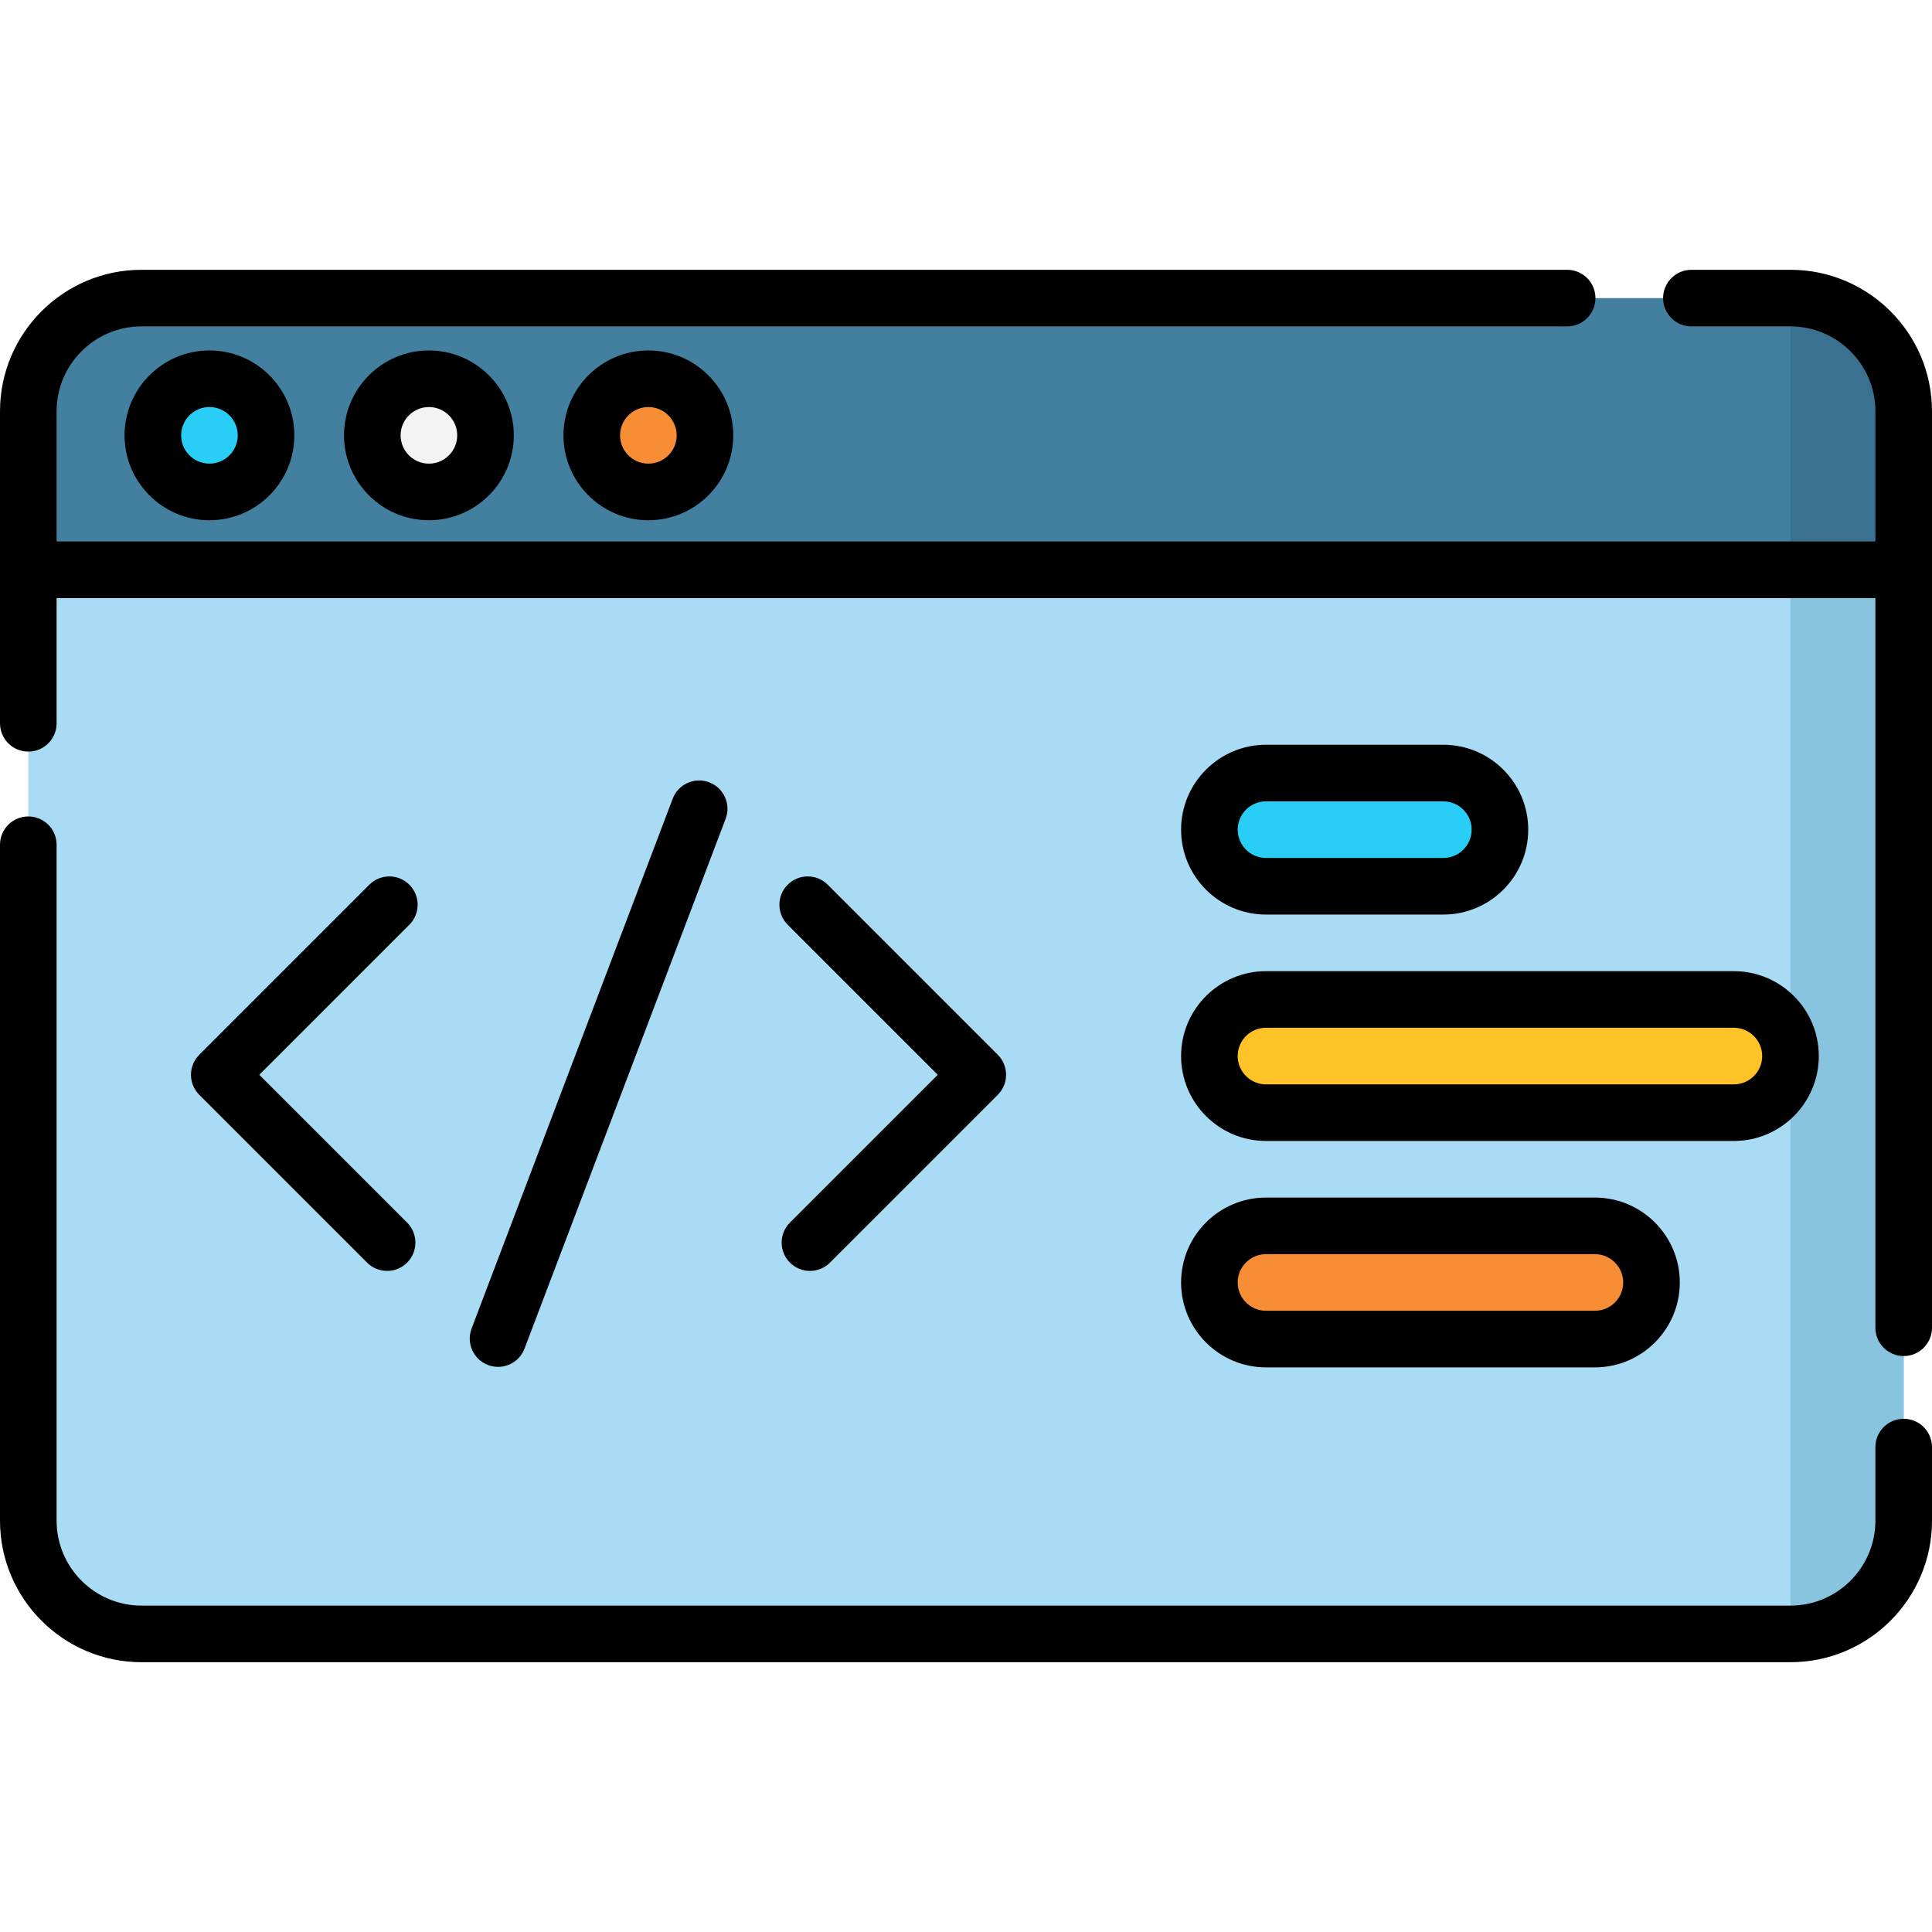
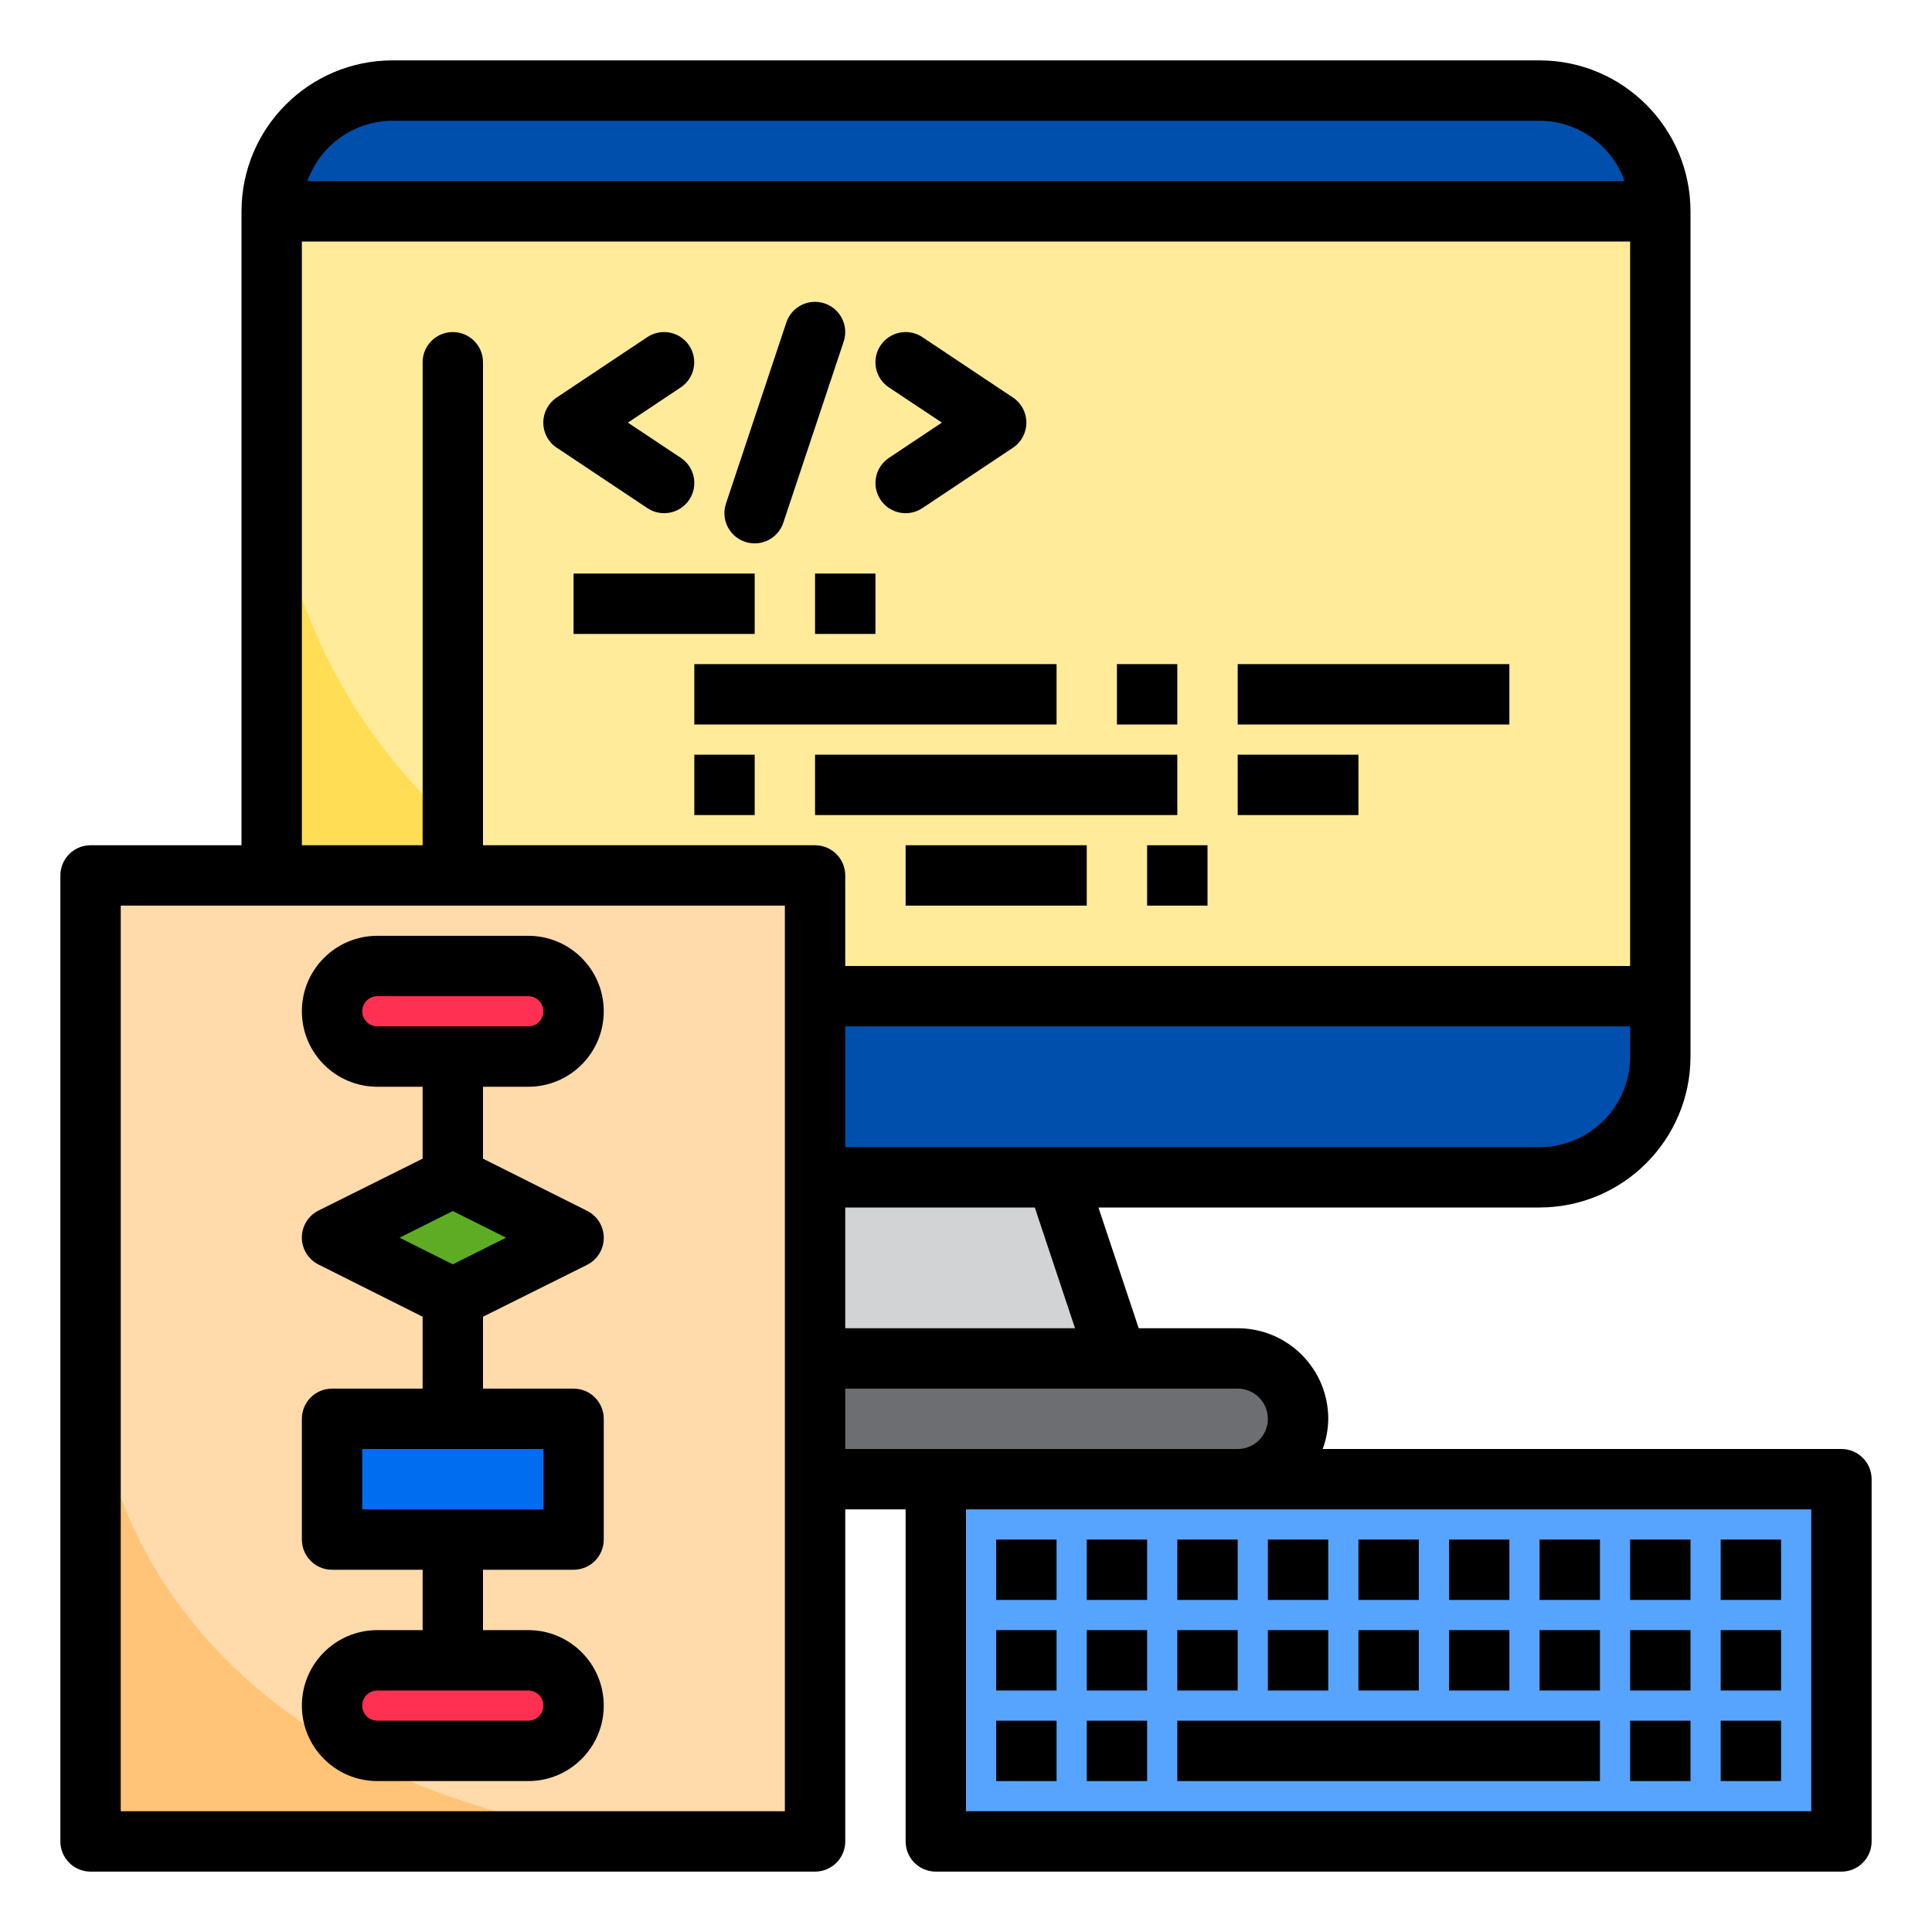
- <svg xmlns="http://www.w3.org/2000/svg" id="Layer_1" enable-background="new 0 0 512 512" height="512" viewBox="0 0 512 512" width="512">
-   <g>
-     <path d="m504.5 151h-497v-42c0-16.569 13.431-30 30-30h437c16.569 0 30 13.431 30 30z" fill="#43809f" />
-     <path d="m474.5 79v72h30v-42c0-16.569-13.431-30-30-30z" fill="#3a7190" />
-     <path d="m474.5 433h-437c-16.569 0-30-13.431-30-30v-252h497v252c0 16.569-13.431 30-30 30z" fill="#a9dbf5" />
-     <path d="m474.5 151v282c16.569 0 30-13.431 30-30v-252z" fill="#88c3e0" />
-     <circle cx="55.507" cy="115.371" fill="#29cef6" r="15" />
-     <circle cx="113.666" cy="115.371" fill="#f3f3f3" r="15" />
-     <circle cx="171.825" cy="115.371" fill="#f78e36" r="15" />
-     <path d="m382.5 234.868h-47c-8.284 0-15-6.716-15-15 0-8.284 6.716-15 15-15h47c8.284 0 15 6.716 15 15 0 8.284-6.716 15-15 15z" fill="#29cef6" />
-     <path d="m459.5 294.868h-124c-8.284 0-15-6.716-15-15 0-8.284 6.716-15 15-15h124c8.284 0 15 6.716 15 15 0 8.284-6.716 15-15 15z" fill="#ffc328" />
-     <path d="m422.665 354.868h-87.165c-8.284 0-15-6.716-15-15 0-8.284 6.716-15 15-15h87.165c8.284 0 15 6.716 15 15 0 8.284-6.716 15-15 15z" fill="#f78e36" />
-     <g>
-       <path d="m474.5 71.5h-26.261c-4.143 0-7.5 3.357-7.5 7.5s3.357 7.5 7.5 7.5h26.261c12.406 0 22.5 10.094 22.5 22.5v34.5h-482v-34.5c0-12.406 10.093-22.5 22.5-22.5h377.809c4.143 0 7.5-3.357 7.5-7.5s-3.357-7.5-7.5-7.5h-377.809c-20.678 0-37.5 16.822-37.5 37.5v82.681c0 4.143 3.358 7.5 7.5 7.5s7.5-3.357 7.5-7.5v-33.181h482v193.366c0 4.143 3.357 7.5 7.5 7.5s7.5-3.357 7.5-7.5v-242.866c0-20.678-16.822-37.5-37.5-37.5z" />
-       <path d="m504.5 375.994c-4.143 0-7.5 3.357-7.5 7.5v19.506c0 12.406-10.094 22.5-22.5 22.5h-437c-12.407 0-22.5-10.094-22.5-22.5v-179.133c0-4.143-3.358-7.5-7.5-7.5s-7.5 3.357-7.5 7.5v179.133c0 20.678 16.822 37.5 37.5 37.5h437c20.678 0 37.5-16.822 37.5-37.5v-19.506c0-4.142-3.357-7.5-7.5-7.5z" />
-       <path d="m108.482 234.457c-2.929-2.928-7.678-2.928-10.606 0l-45.07 45.07c-1.407 1.407-2.197 3.314-2.197 5.304s.79 3.896 2.197 5.304l44.474 44.474c1.464 1.464 3.384 2.196 5.303 2.196s3.839-.732 5.303-2.196c2.929-2.93 2.929-7.678 0-10.607l-39.171-39.17 39.767-39.767c2.93-2.93 2.93-7.678 0-10.608z" />
-       <path d="m209.344 334.608c1.464 1.464 3.384 2.196 5.303 2.196s3.839-.732 5.303-2.196l44.475-44.474c1.406-1.407 2.196-3.314 2.196-5.304s-.79-3.896-2.196-5.304l-45.071-45.07c-2.929-2.928-7.678-2.928-10.606 0-2.929 2.93-2.929 7.678 0 10.607l39.768 39.767-39.171 39.17c-2.93 2.931-2.93 7.679-.001 10.608z" />
-       <path d="m131.99 362.234c3.025 0 5.876-1.844 7.013-4.841l53.294-140.398c1.47-3.873-.478-8.204-4.35-9.674-3.872-1.471-8.204.478-9.673 4.35l-53.294 140.4c-1.47 3.872.478 8.203 4.35 9.673.876.333 1.775.49 2.66.49z" />
-       <path d="m33.006 115.371c0 12.406 10.093 22.5 22.5 22.5s22.5-10.094 22.5-22.5-10.093-22.5-22.5-22.5-22.5 10.094-22.5 22.5zm30 0c0 4.136-3.364 7.5-7.5 7.5s-7.5-3.364-7.5-7.5 3.364-7.5 7.5-7.5 7.5 3.364 7.5 7.5z" />
-       <path d="m91.166 115.371c0 12.406 10.093 22.5 22.5 22.5s22.5-10.094 22.5-22.5-10.093-22.5-22.5-22.5-22.5 10.094-22.5 22.5zm30 0c0 4.136-3.364 7.5-7.5 7.5s-7.5-3.364-7.5-7.5 3.364-7.5 7.5-7.5 7.5 3.364 7.5 7.5z" />
-       <path d="m149.325 115.371c0 12.406 10.093 22.5 22.5 22.5s22.5-10.094 22.5-22.5-10.093-22.5-22.5-22.5-22.5 10.094-22.5 22.5zm30 0c0 4.136-3.364 7.5-7.5 7.5s-7.5-3.364-7.5-7.5 3.364-7.5 7.5-7.5 7.5 3.364 7.5 7.5z" />
-       <path d="m335.5 242.368h47c12.406 0 22.5-10.094 22.5-22.5s-10.094-22.5-22.5-22.5h-47c-12.406 0-22.5 10.094-22.5 22.5s10.094 22.5 22.5 22.5zm0-30h47c4.136 0 7.5 3.364 7.5 7.5s-3.364 7.5-7.5 7.5h-47c-4.136 0-7.5-3.364-7.5-7.5s3.364-7.5 7.5-7.5z" />
-       <path d="m335.5 302.368h124c12.406 0 22.5-10.094 22.5-22.5s-10.094-22.5-22.5-22.5h-124c-12.406 0-22.5 10.094-22.5 22.5s10.094 22.5 22.5 22.5zm0-30h124c4.136 0 7.5 3.364 7.5 7.5s-3.364 7.5-7.5 7.5h-124c-4.136 0-7.5-3.364-7.5-7.5s3.364-7.5 7.5-7.5z" />
-       <path d="m335.5 362.368h87.165c12.406 0 22.5-10.094 22.5-22.5s-10.094-22.5-22.5-22.5h-87.165c-12.406 0-22.5 10.094-22.5 22.5s10.094 22.5 22.5 22.5zm0-30h87.165c4.136 0 7.5 3.364 7.5 7.5s-3.364 7.5-7.5 7.5h-87.165c-4.136 0-7.5-3.364-7.5-7.5s3.364-7.5 7.5-7.5z" />
-     </g>
-   </g>
+ <svg xmlns="http://www.w3.org/2000/svg" height="512" viewBox="0 0 64 64" width="512">
+   <path d="m9 7h46v26h-46z" fill="#ffeb99" />
+   <path d="m9 14v17a2 2 0 0 0 2 2h19c-11.607 0-21-8.5-21-19z" fill="#ffde55" />
+   <path d="m35 39h16a4 4 0 0 0 4-4v-2h-28v6z" fill="#004fac" />
+   <path d="m51 3h-38a4 4 0 0 0 -4 4h46a4 4 0 0 0 -4-4z" fill="#004fac" />
+   <path d="m41 49h-10v12h30v-12z" fill="#57a4ff" />
+   <path d="m27 45h10l-2-6h-8z" fill="#d1d3d4" />
+   <path d="m43 47a2 2 0 0 0 -2-2h-14v4h14a2 2 0 0 0 2-2z" fill="#6d6e71" />
+   <path d="m3 29h24v32h-24z" fill="#ffdaaa" />
+   <path d="m19 33.5a1.5 1.5 0 0 0 -1.5-1.5h-5a1.5 1.5 0 0 0 0 3h5a1.5 1.5 0 0 0 1.5-1.5z" fill="#ff3051" />
+   <path d="m15 43 4-2-4-2-4 2z" fill="#5eac24" />
+   <path d="m11 51h4 4v-4h-8z" fill="#006df0" />
+   <path d="m11 56.5a1.5 1.5 0 0 0 1.5 1.5h5a1.5 1.5 0 0 0 0-3h-5a1.5 1.5 0 0 0 -1.5 1.5z" fill="#ff3051" />
+   <path d="m3 44v17h21c-11.607 0-21-6.5-21-17z" fill="#ffc477" />
+   <path d="m18.445 14.832 3 2a1 1 0 1 0 1.11-1.664l-1.755-1.168 1.752-1.168a1 1 0 0 0 -1.11-1.664l-3 2a1 1 0 0 0 0 1.664z" />
+   <path d="m29.168 16.555a1 1 0 0 0 1.387.277l3-2a1 1 0 0 0 0-1.664l-3-2a1 1 0 0 0 -1.11 1.664l1.755 1.168-1.752 1.168a1 1 0 0 0 -.28 1.387z" />
+   <path d="m24.684 17.949a1 1 0 0 0 1.264-.633l2-6a1 1 0 1 0 -1.9-.632l-2 6a1 1 0 0 0 .636 1.265z" />
+   <path d="m19 19h6v2h-6z" />
+   <path d="m27 19h2v2h-2z" />
+   <path d="m23 22h12v2h-12z" />
+   <path d="m41 22h9v2h-9z" />
+   <path d="m23 25h2v2h-2z" />
+   <path d="m27 25h12v2h-12z" />
+   <path d="m41 25h4v2h-4z" />
+   <path d="m30 28h6v2h-6z" />
+   <path d="m38 28h2v2h-2z" />
+   <path d="m37 22h2v2h-2z" />
+   <path d="m61 48h-17.184a2.966 2.966 0 0 0 .184-1 3 3 0 0 0 -3-3h-3.279l-1.334-4h14.613a5.006 5.006 0 0 0 5-5v-28a5.006 5.006 0 0 0 -5-5h-38a5.006 5.006 0 0 0 -5 5v21h-5a1 1 0 0 0 -1 1v32a1 1 0 0 0 1 1h24a1 1 0 0 0 1-1v-11h2v11a1 1 0 0 0 1 1h30a1 1 0 0 0 1-1v-12a1 1 0 0 0 -1-1zm-25.388-4h-7.612v-4h6.279zm15.388-6h-23v-4h26v1a3 3 0 0 1 -3 3zm-38-34h38a3 3 0 0 1 2.816 2h-43.632a3 3 0 0 1 2.816-2zm-3 4h44v24h-26v-3a1 1 0 0 0 -1-1h-11v-16a1 1 0 0 0 -2 0v16h-4zm16 52h-22v-30h22zm2-14h13a1 1 0 0 1 0 2h-13zm32 14h-28v-10h28z" />
+   <path d="m36 51h2v2h-2z" />
+   <path d="m39 51h2v2h-2z" />
+   <path d="m42 51h2v2h-2z" />
+   <path d="m45 51h2v2h-2z" />
+   <path d="m48 51h2v2h-2z" />
+   <path d="m51 51h2v2h-2z" />
+   <path d="m54 51h2v2h-2z" />
+   <path d="m36 54h2v2h-2z" />
+   <path d="m39 54h2v2h-2z" />
+   <path d="m42 54h2v2h-2z" />
+   <path d="m45 54h2v2h-2z" />
+   <path d="m48 54h2v2h-2z" />
+   <path d="m51 54h2v2h-2z" />
+   <path d="m54 54h2v2h-2z" />
+   <path d="m36 57h2v2h-2z" />
+   <path d="m39 57h14v2h-14z" />
+   <path d="m54 57h2v2h-2z" />
+   <path d="m57 51h2v2h-2z" />
+   <path d="m57 54h2v2h-2z" />
+   <path d="m57 57h2v2h-2z" />
+   <path d="m33 51h2v2h-2z" />
+   <path d="m33 54h2v2h-2z" />
+   <path d="m33 57h2v2h-2z" />
+   <path d="m17.5 36a2.5 2.5 0 0 0 0-5h-5a2.5 2.5 0 0 0 0 5h1.5v2.382l-3.447 1.718a1 1 0 0 0 0 1.79l3.447 1.728v2.382h-3a1 1 0 0 0 -1 1v4a1 1 0 0 0 1 1h3v2h-1.5a2.5 2.5 0 0 0 0 5h5a2.5 2.5 0 0 0 0-5h-1.5v-2h3a1 1 0 0 0 1-1v-4a1 1 0 0 0 -1-1h-3v-2.382l3.447-1.718a1 1 0 0 0 0-1.79l-3.447-1.728v-2.382zm.5 20.5a.5.5 0 0 1 -.5.5h-5a.5.5 0 0 1 0-1h5a.5.5 0 0 1 .5.5zm0-8.5v2h-6v-2zm-3-6.118-1.764-.882 1.764-.882 1.764.882zm-3-8.382a.5.5 0 0 1 .5-.5h5a.5.5 0 0 1 0 1h-5a.5.5 0 0 1 -.5-.5z" />
</svg>
